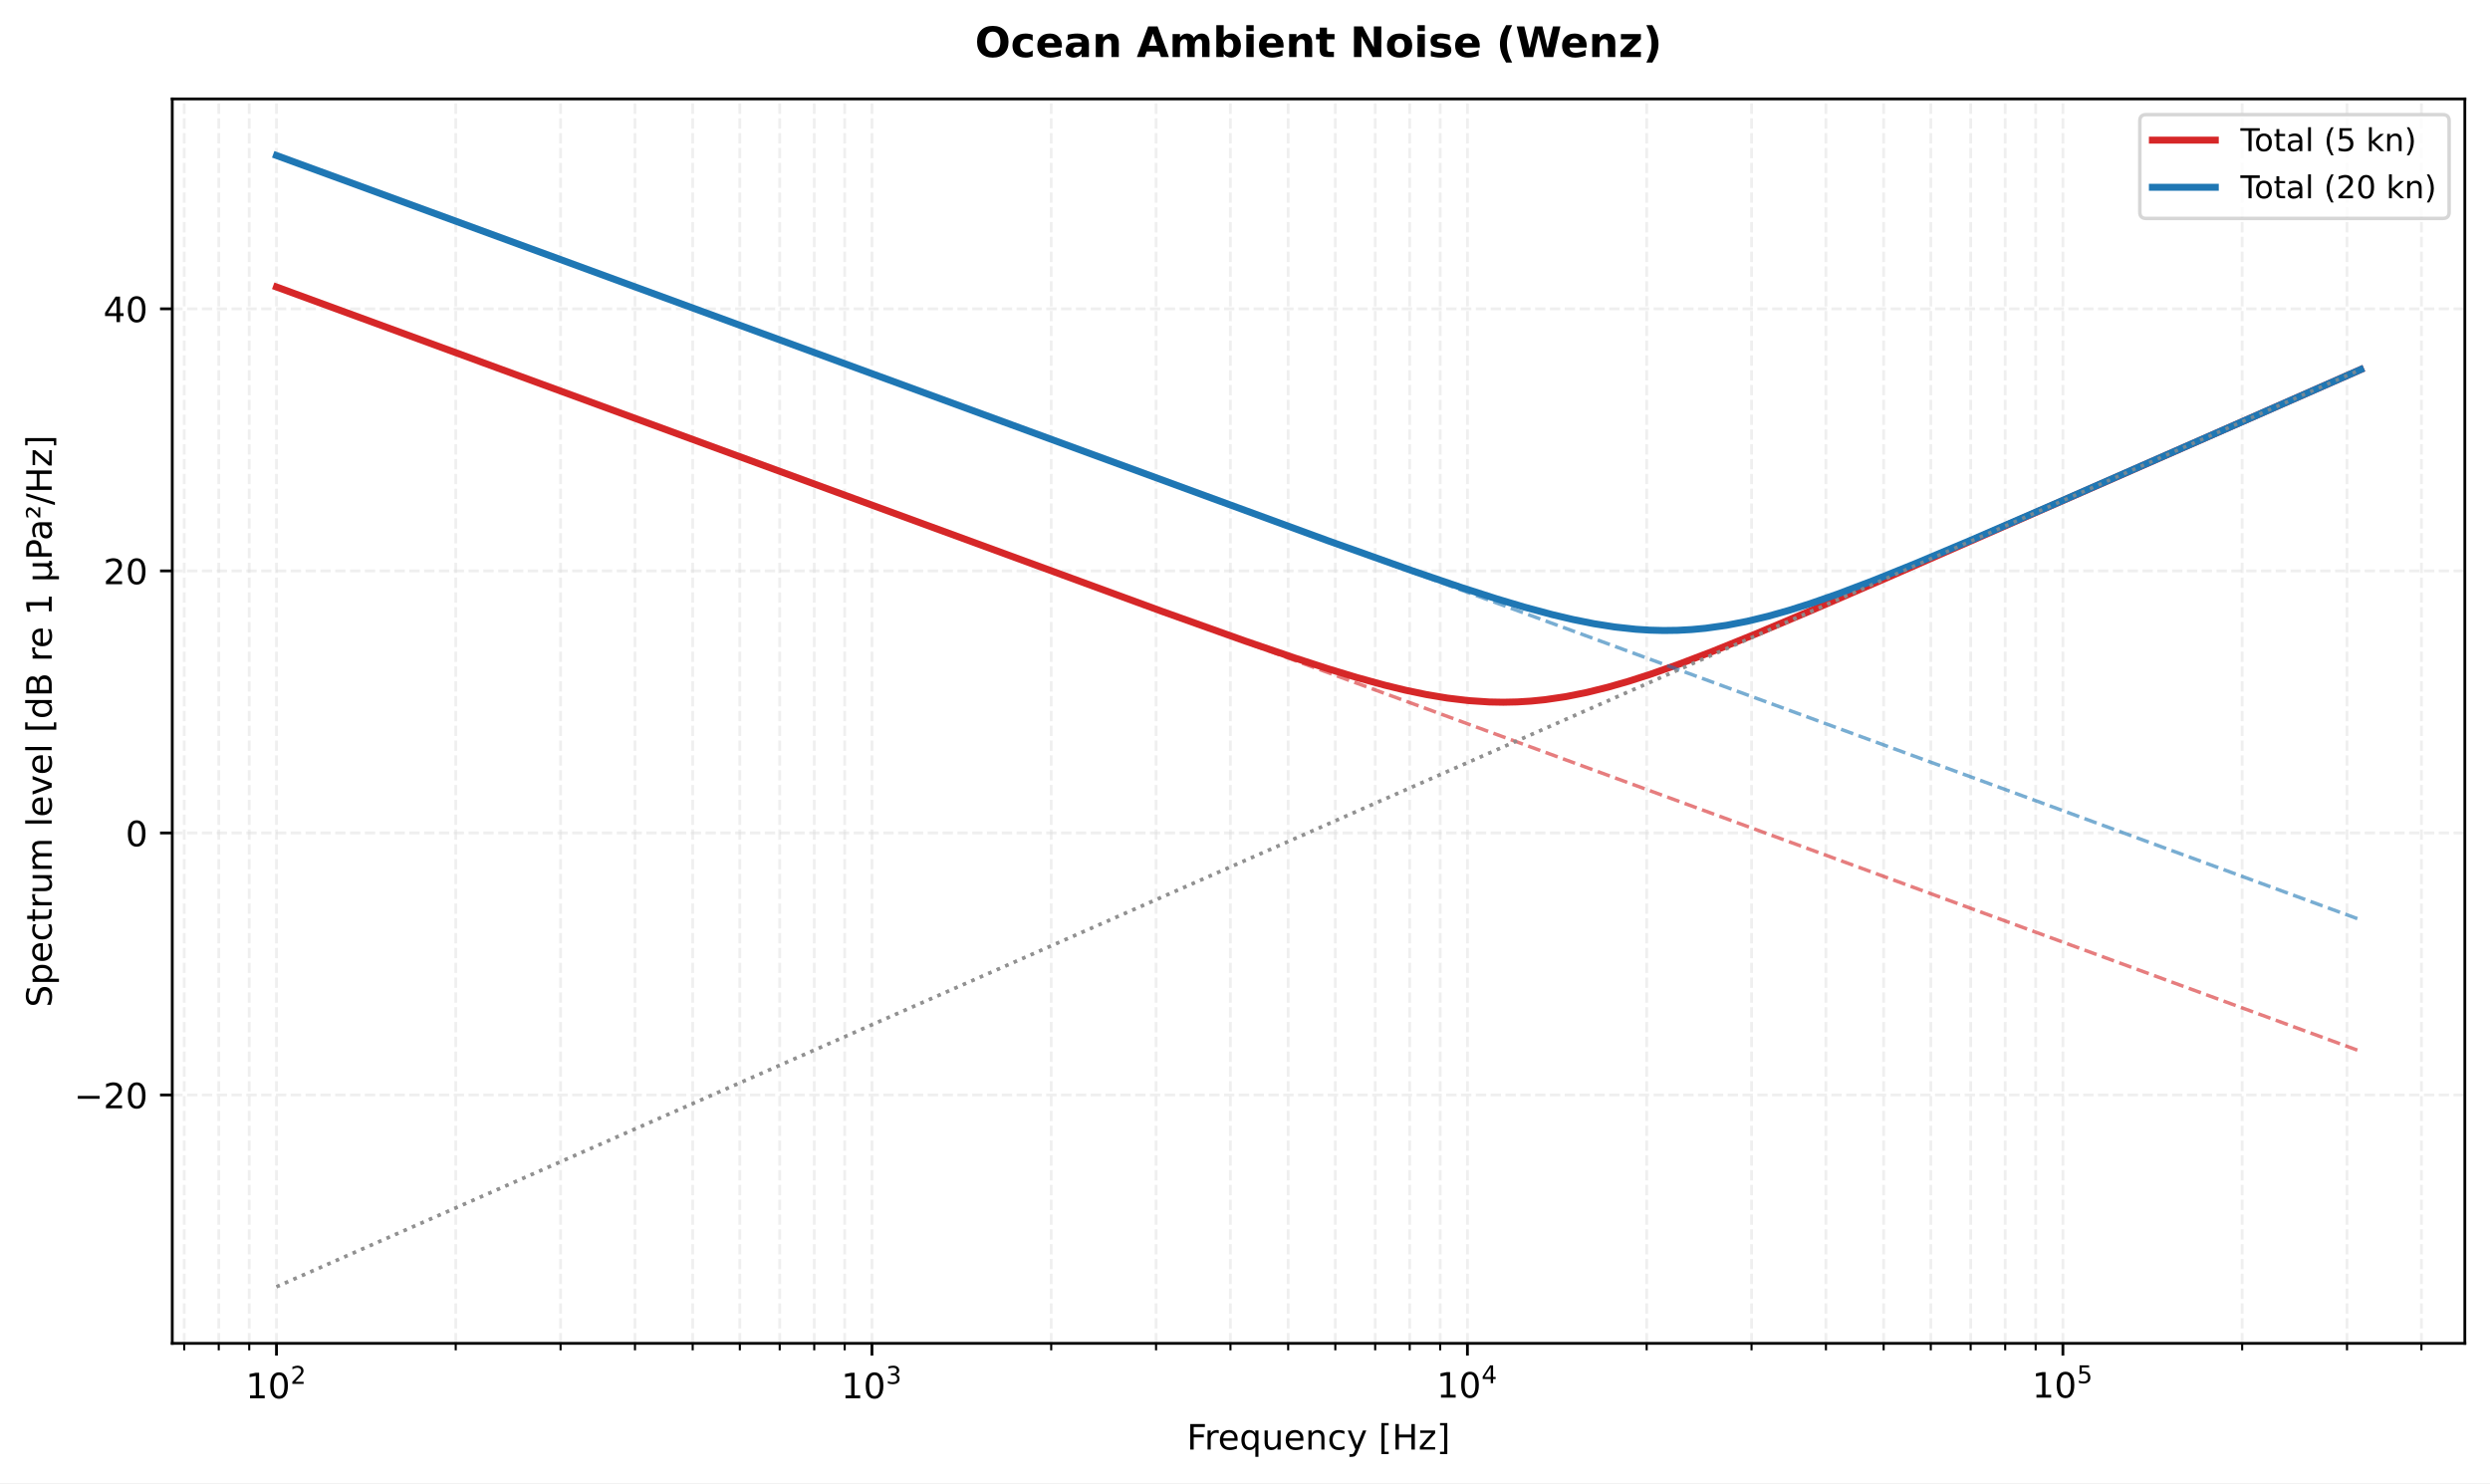
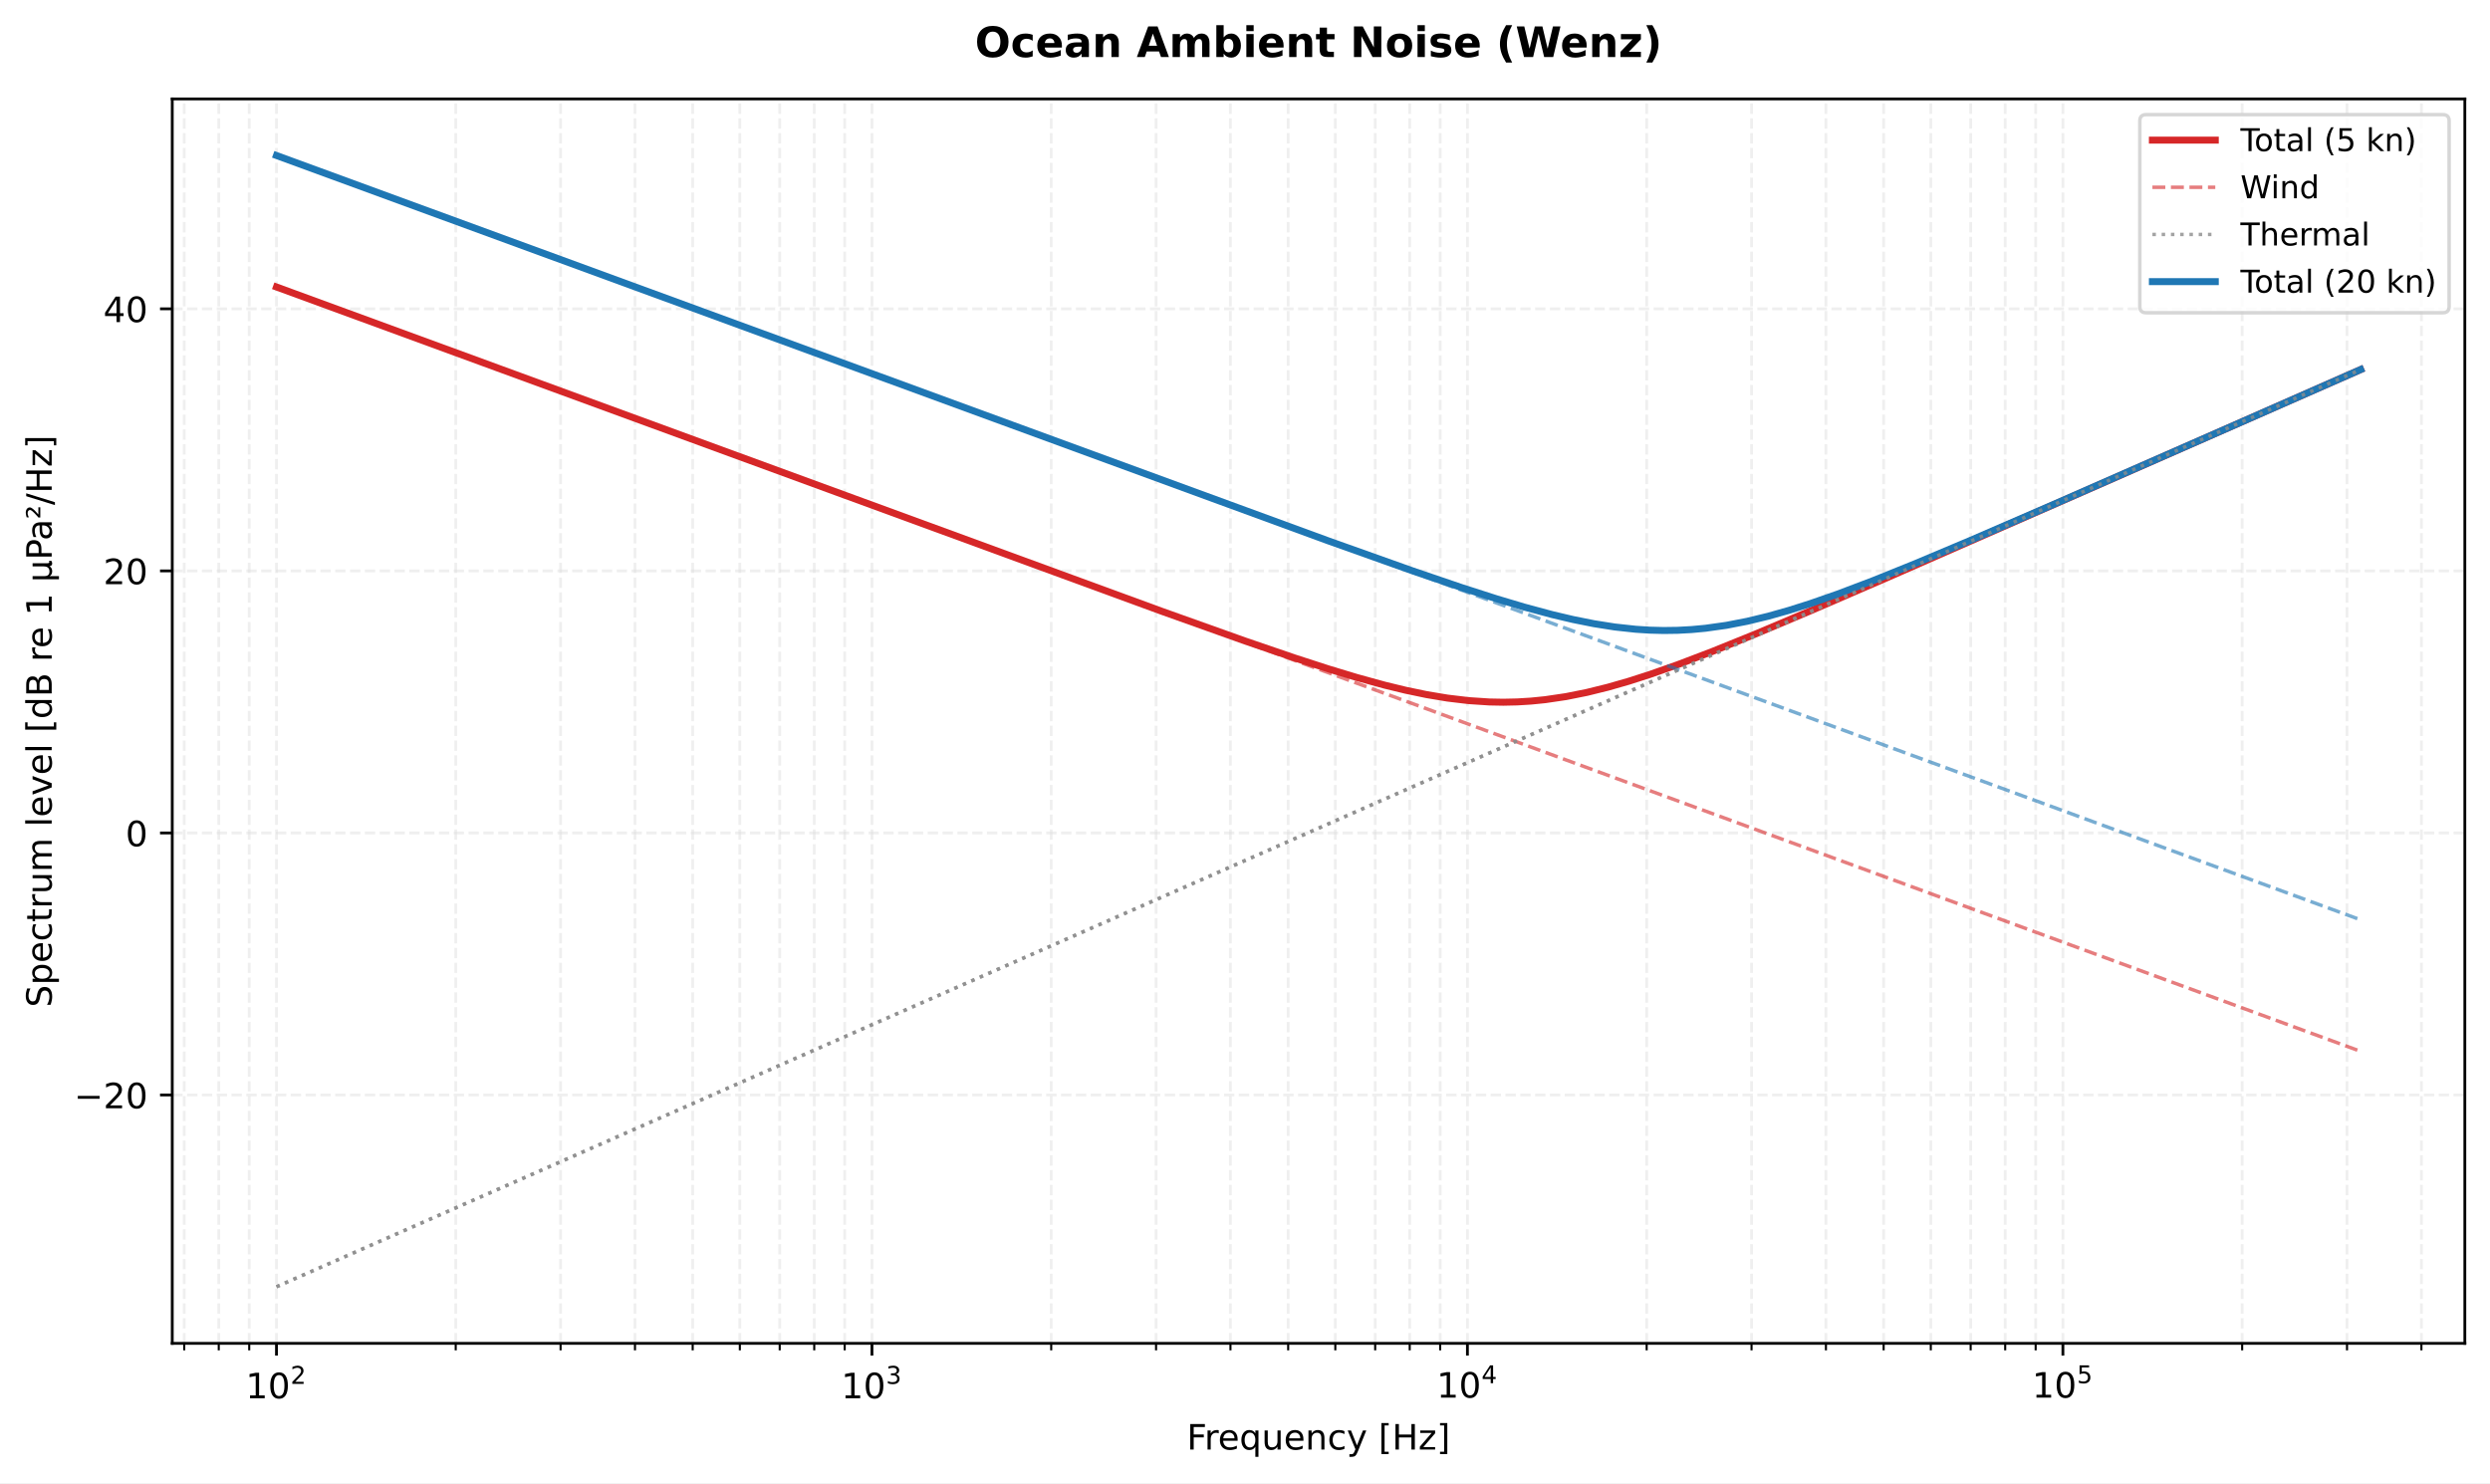
<svg xmlns="http://www.w3.org/2000/svg" xmlns:xlink="http://www.w3.org/1999/xlink" width="712.703pt" height="424.517pt" viewBox="0 0 712.703 424.517" version="1.1">
  <defs>
    <style type="text/css">*{stroke-linejoin: round; stroke-linecap: butt}</style>
  </defs>
  <g id="figure_1">
    <g id="patch_1">
      <path d="M 0 424.517  L 712.703 424.517  L 712.703 0  L 0 0  z " style="fill: #ffffff" />
    </g>
    <g id="axes_1">
      <g id="patch_2">
        <path d="M 49.305 384.513  L 705.503 384.513  L 705.503 28.318  L 49.305 28.318  z " style="fill: #ffffff" />
      </g>
      <g id="matplotlib.axis_1">
        <g id="xtick_1">
          <g id="line2d_1">
            <path d="M 79.133 384.513  L 79.133 28.318  " clip-path="url(#p67a39b781a)" style="fill: none; stroke-dasharray: 2.96,1.28; stroke-dashoffset: 0; stroke: #e0e0e0; stroke-opacity: 0.5; stroke-width: 0.8" />
          </g>
          <g id="line2d_2">
            <defs>
              <path id="m3d27035b55" d="M 0 0  L 0 3.5  " style="stroke: #000000; stroke-width: 0.8" />
            </defs>
            <g>
              <use xlink:href="#m3d27035b55" x="79.133" y="384.513" style="stroke: #000000; stroke-width: 0.8" />
            </g>
          </g>
          <g id="text_1">
            <g transform="translate(70.33263 400.9134)">
              <text>
                <tspan x="0" y="-0.675" style="font-size: 10px; font-family: 'DejaVu Sans'">1</tspan>
                <tspan x="6.362" y="-0.675" style="font-size: 10px; font-family: 'DejaVu Sans'">0</tspan>
                <tspan x="12.82" y="-4.805" style="font-size: 7px; font-family: 'DejaVu Sans'">2</tspan>
              </text>
            </g>
          </g>
        </g>
        <g id="xtick_2">
          <g id="line2d_3">
            <path d="M 249.574 384.513  L 249.574 28.318  " clip-path="url(#p67a39b781a)" style="fill: none; stroke-dasharray: 2.96,1.28; stroke-dashoffset: 0; stroke: #e0e0e0; stroke-opacity: 0.5; stroke-width: 0.8" />
          </g>
          <g id="line2d_4">
            <g>
              <use xlink:href="#m3d27035b55" x="249.574" y="384.513" style="stroke: #000000; stroke-width: 0.8" />
            </g>
          </g>
          <g id="text_2">
            <g transform="translate(240.7736 400.9134)">
              <text>
                <tspan x="0" y="-0.675" style="font-size: 10px; font-family: 'DejaVu Sans'">1</tspan>
                <tspan x="6.362" y="-0.675" style="font-size: 10px; font-family: 'DejaVu Sans'">0</tspan>
                <tspan x="12.82" y="-4.805" style="font-size: 7px; font-family: 'DejaVu Sans'">3</tspan>
              </text>
            </g>
          </g>
        </g>
        <g id="xtick_3">
          <g id="line2d_5">
            <path d="M 420.015 384.513  L 420.015 28.318  " clip-path="url(#p67a39b781a)" style="fill: none; stroke-dasharray: 2.96,1.28; stroke-dashoffset: 0; stroke: #e0e0e0; stroke-opacity: 0.5; stroke-width: 0.8" />
          </g>
          <g id="line2d_6">
            <g>
              <use xlink:href="#m3d27035b55" x="420.015" y="384.513" style="stroke: #000000; stroke-width: 0.8" />
            </g>
          </g>
          <g id="text_3">
            <g transform="translate(411.2145 400.8134)">
              <text>
                <tspan x="0" y="-0.762" style="font-size: 10px; font-family: 'DejaVu Sans'">1</tspan>
                <tspan x="6.362" y="-0.762" style="font-size: 10px; font-family: 'DejaVu Sans'">0</tspan>
                <tspan x="12.82" y="-4.892" style="font-size: 7px; font-family: 'DejaVu Sans'">4</tspan>
              </text>
            </g>
          </g>
        </g>
        <g id="xtick_4">
          <g id="line2d_7">
            <path d="M 590.455 384.513  L 590.455 28.318  " clip-path="url(#p67a39b781a)" style="fill: none; stroke-dasharray: 2.96,1.28; stroke-dashoffset: 0; stroke: #e0e0e0; stroke-opacity: 0.5; stroke-width: 0.8" />
          </g>
          <g id="line2d_8">
            <g>
              <use xlink:href="#m3d27035b55" x="590.455" y="384.513" style="stroke: #000000; stroke-width: 0.8" />
            </g>
          </g>
          <g id="text_4">
            <g transform="translate(581.6555 400.8134)">
              <text>
                <tspan x="0" y="-0.762" style="font-size: 10px; font-family: 'DejaVu Sans'">1</tspan>
                <tspan x="6.362" y="-0.762" style="font-size: 10px; font-family: 'DejaVu Sans'">0</tspan>
                <tspan x="12.82" y="-4.892" style="font-size: 7px; font-family: 'DejaVu Sans'">5</tspan>
              </text>
            </g>
          </g>
        </g>
        <g id="xtick_5">
          <g id="line2d_9">
            <path d="M 52.731 384.513  L 52.731 28.318  " clip-path="url(#p67a39b781a)" style="fill: none; stroke-dasharray: 2.96,1.28; stroke-dashoffset: 0; stroke: #e0e0e0; stroke-opacity: 0.5; stroke-width: 0.8" />
          </g>
          <g id="line2d_10">
            <defs>
              <path id="md1b22fa4b4" d="M 0 0  L 0 2  " style="stroke: #000000; stroke-width: 0.6" />
            </defs>
            <g>
              <use xlink:href="#md1b22fa4b4" x="52.731" y="384.513" style="stroke: #000000; stroke-width: 0.6" />
            </g>
          </g>
        </g>
        <g id="xtick_6">
          <g id="line2d_11">
            <path d="M 62.615 384.513  L 62.615 28.318  " clip-path="url(#p67a39b781a)" style="fill: none; stroke-dasharray: 2.96,1.28; stroke-dashoffset: 0; stroke: #e0e0e0; stroke-opacity: 0.5; stroke-width: 0.8" />
          </g>
          <g id="line2d_12">
            <g>
              <use xlink:href="#md1b22fa4b4" x="62.615" y="384.513" style="stroke: #000000; stroke-width: 0.6" />
            </g>
          </g>
        </g>
        <g id="xtick_7">
          <g id="line2d_13">
            <path d="M 71.334 384.513  L 71.334 28.318  " clip-path="url(#p67a39b781a)" style="fill: none; stroke-dasharray: 2.96,1.28; stroke-dashoffset: 0; stroke: #e0e0e0; stroke-opacity: 0.5; stroke-width: 0.8" />
          </g>
          <g id="line2d_14">
            <g>
              <use xlink:href="#md1b22fa4b4" x="71.334" y="384.513" style="stroke: #000000; stroke-width: 0.6" />
            </g>
          </g>
        </g>
        <g id="xtick_8">
          <g id="line2d_15">
            <path d="M 130.44 384.513  L 130.44 28.318  " clip-path="url(#p67a39b781a)" style="fill: none; stroke-dasharray: 2.96,1.28; stroke-dashoffset: 0; stroke: #e0e0e0; stroke-opacity: 0.5; stroke-width: 0.8" />
          </g>
          <g id="line2d_16">
            <g>
              <use xlink:href="#md1b22fa4b4" x="130.44" y="384.513" style="stroke: #000000; stroke-width: 0.6" />
            </g>
          </g>
        </g>
        <g id="xtick_9">
          <g id="line2d_17">
            <path d="M 160.454 384.513  L 160.454 28.318  " clip-path="url(#p67a39b781a)" style="fill: none; stroke-dasharray: 2.96,1.28; stroke-dashoffset: 0; stroke: #e0e0e0; stroke-opacity: 0.5; stroke-width: 0.8" />
          </g>
          <g id="line2d_18">
            <g>
              <use xlink:href="#md1b22fa4b4" x="160.454" y="384.513" style="stroke: #000000; stroke-width: 0.6" />
            </g>
          </g>
        </g>
        <g id="xtick_10">
          <g id="line2d_19">
            <path d="M 181.748 384.513  L 181.748 28.318  " clip-path="url(#p67a39b781a)" style="fill: none; stroke-dasharray: 2.96,1.28; stroke-dashoffset: 0; stroke: #e0e0e0; stroke-opacity: 0.5; stroke-width: 0.8" />
          </g>
          <g id="line2d_20">
            <g>
              <use xlink:href="#md1b22fa4b4" x="181.748" y="384.513" style="stroke: #000000; stroke-width: 0.6" />
            </g>
          </g>
        </g>
        <g id="xtick_11">
          <g id="line2d_21">
            <path d="M 198.266 384.513  L 198.266 28.318  " clip-path="url(#p67a39b781a)" style="fill: none; stroke-dasharray: 2.96,1.28; stroke-dashoffset: 0; stroke: #e0e0e0; stroke-opacity: 0.5; stroke-width: 0.8" />
          </g>
          <g id="line2d_22">
            <g>
              <use xlink:href="#md1b22fa4b4" x="198.266" y="384.513" style="stroke: #000000; stroke-width: 0.6" />
            </g>
          </g>
        </g>
        <g id="xtick_12">
          <g id="line2d_23">
            <path d="M 211.761 384.513  L 211.761 28.318  " clip-path="url(#p67a39b781a)" style="fill: none; stroke-dasharray: 2.96,1.28; stroke-dashoffset: 0; stroke: #e0e0e0; stroke-opacity: 0.5; stroke-width: 0.8" />
          </g>
          <g id="line2d_24">
            <g>
              <use xlink:href="#md1b22fa4b4" x="211.761" y="384.513" style="stroke: #000000; stroke-width: 0.6" />
            </g>
          </g>
        </g>
        <g id="xtick_13">
          <g id="line2d_25">
            <path d="M 223.172 384.513  L 223.172 28.318  " clip-path="url(#p67a39b781a)" style="fill: none; stroke-dasharray: 2.96,1.28; stroke-dashoffset: 0; stroke: #e0e0e0; stroke-opacity: 0.5; stroke-width: 0.8" />
          </g>
          <g id="line2d_26">
            <g>
              <use xlink:href="#md1b22fa4b4" x="223.172" y="384.513" style="stroke: #000000; stroke-width: 0.6" />
            </g>
          </g>
        </g>
        <g id="xtick_14">
          <g id="line2d_27">
            <path d="M 233.056 384.513  L 233.056 28.318  " clip-path="url(#p67a39b781a)" style="fill: none; stroke-dasharray: 2.96,1.28; stroke-dashoffset: 0; stroke: #e0e0e0; stroke-opacity: 0.5; stroke-width: 0.8" />
          </g>
          <g id="line2d_28">
            <g>
              <use xlink:href="#md1b22fa4b4" x="233.056" y="384.513" style="stroke: #000000; stroke-width: 0.6" />
            </g>
          </g>
        </g>
        <g id="xtick_15">
          <g id="line2d_29">
            <path d="M 241.775 384.513  L 241.775 28.318  " clip-path="url(#p67a39b781a)" style="fill: none; stroke-dasharray: 2.96,1.28; stroke-dashoffset: 0; stroke: #e0e0e0; stroke-opacity: 0.5; stroke-width: 0.8" />
          </g>
          <g id="line2d_30">
            <g>
              <use xlink:href="#md1b22fa4b4" x="241.775" y="384.513" style="stroke: #000000; stroke-width: 0.6" />
            </g>
          </g>
        </g>
        <g id="xtick_16">
          <g id="line2d_31">
            <path d="M 300.881 384.513  L 300.881 28.318  " clip-path="url(#p67a39b781a)" style="fill: none; stroke-dasharray: 2.96,1.28; stroke-dashoffset: 0; stroke: #e0e0e0; stroke-opacity: 0.5; stroke-width: 0.8" />
          </g>
          <g id="line2d_32">
            <g>
              <use xlink:href="#md1b22fa4b4" x="300.881" y="384.513" style="stroke: #000000; stroke-width: 0.6" />
            </g>
          </g>
        </g>
        <g id="xtick_17">
          <g id="line2d_33">
            <path d="M 330.895 384.513  L 330.895 28.318  " clip-path="url(#p67a39b781a)" style="fill: none; stroke-dasharray: 2.96,1.28; stroke-dashoffset: 0; stroke: #e0e0e0; stroke-opacity: 0.5; stroke-width: 0.8" />
          </g>
          <g id="line2d_34">
            <g>
              <use xlink:href="#md1b22fa4b4" x="330.895" y="384.513" style="stroke: #000000; stroke-width: 0.6" />
            </g>
          </g>
        </g>
        <g id="xtick_18">
          <g id="line2d_35">
            <path d="M 352.189 384.513  L 352.189 28.318  " clip-path="url(#p67a39b781a)" style="fill: none; stroke-dasharray: 2.96,1.28; stroke-dashoffset: 0; stroke: #e0e0e0; stroke-opacity: 0.5; stroke-width: 0.8" />
          </g>
          <g id="line2d_36">
            <g>
              <use xlink:href="#md1b22fa4b4" x="352.189" y="384.513" style="stroke: #000000; stroke-width: 0.6" />
            </g>
          </g>
        </g>
        <g id="xtick_19">
          <g id="line2d_37">
            <path d="M 368.707 384.513  L 368.707 28.318  " clip-path="url(#p67a39b781a)" style="fill: none; stroke-dasharray: 2.96,1.28; stroke-dashoffset: 0; stroke: #e0e0e0; stroke-opacity: 0.5; stroke-width: 0.8" />
          </g>
          <g id="line2d_38">
            <g>
              <use xlink:href="#md1b22fa4b4" x="368.707" y="384.513" style="stroke: #000000; stroke-width: 0.6" />
            </g>
          </g>
        </g>
        <g id="xtick_20">
          <g id="line2d_39">
            <path d="M 382.202 384.513  L 382.202 28.318  " clip-path="url(#p67a39b781a)" style="fill: none; stroke-dasharray: 2.96,1.28; stroke-dashoffset: 0; stroke: #e0e0e0; stroke-opacity: 0.5; stroke-width: 0.8" />
          </g>
          <g id="line2d_40">
            <g>
              <use xlink:href="#md1b22fa4b4" x="382.202" y="384.513" style="stroke: #000000; stroke-width: 0.6" />
            </g>
          </g>
        </g>
        <g id="xtick_21">
          <g id="line2d_41">
            <path d="M 393.613 384.513  L 393.613 28.318  " clip-path="url(#p67a39b781a)" style="fill: none; stroke-dasharray: 2.96,1.28; stroke-dashoffset: 0; stroke: #e0e0e0; stroke-opacity: 0.5; stroke-width: 0.8" />
          </g>
          <g id="line2d_42">
            <g>
              <use xlink:href="#md1b22fa4b4" x="393.613" y="384.513" style="stroke: #000000; stroke-width: 0.6" />
            </g>
          </g>
        </g>
        <g id="xtick_22">
          <g id="line2d_43">
            <path d="M 403.497 384.513  L 403.497 28.318  " clip-path="url(#p67a39b781a)" style="fill: none; stroke-dasharray: 2.96,1.28; stroke-dashoffset: 0; stroke: #e0e0e0; stroke-opacity: 0.5; stroke-width: 0.8" />
          </g>
          <g id="line2d_44">
            <g>
              <use xlink:href="#md1b22fa4b4" x="403.497" y="384.513" style="stroke: #000000; stroke-width: 0.6" />
            </g>
          </g>
        </g>
        <g id="xtick_23">
          <g id="line2d_45">
            <path d="M 412.216 384.513  L 412.216 28.318  " clip-path="url(#p67a39b781a)" style="fill: none; stroke-dasharray: 2.96,1.28; stroke-dashoffset: 0; stroke: #e0e0e0; stroke-opacity: 0.5; stroke-width: 0.8" />
          </g>
          <g id="line2d_46">
            <g>
              <use xlink:href="#md1b22fa4b4" x="412.216" y="384.513" style="stroke: #000000; stroke-width: 0.6" />
            </g>
          </g>
        </g>
        <g id="xtick_24">
          <g id="line2d_47">
            <path d="M 471.322 384.513  L 471.322 28.318  " clip-path="url(#p67a39b781a)" style="fill: none; stroke-dasharray: 2.96,1.28; stroke-dashoffset: 0; stroke: #e0e0e0; stroke-opacity: 0.5; stroke-width: 0.8" />
          </g>
          <g id="line2d_48">
            <g>
              <use xlink:href="#md1b22fa4b4" x="471.322" y="384.513" style="stroke: #000000; stroke-width: 0.6" />
            </g>
          </g>
        </g>
        <g id="xtick_25">
          <g id="line2d_49">
            <path d="M 501.336 384.513  L 501.336 28.318  " clip-path="url(#p67a39b781a)" style="fill: none; stroke-dasharray: 2.96,1.28; stroke-dashoffset: 0; stroke: #e0e0e0; stroke-opacity: 0.5; stroke-width: 0.8" />
          </g>
          <g id="line2d_50">
            <g>
              <use xlink:href="#md1b22fa4b4" x="501.336" y="384.513" style="stroke: #000000; stroke-width: 0.6" />
            </g>
          </g>
        </g>
        <g id="xtick_26">
          <g id="line2d_51">
            <path d="M 522.63 384.513  L 522.63 28.318  " clip-path="url(#p67a39b781a)" style="fill: none; stroke-dasharray: 2.96,1.28; stroke-dashoffset: 0; stroke: #e0e0e0; stroke-opacity: 0.5; stroke-width: 0.8" />
          </g>
          <g id="line2d_52">
            <g>
              <use xlink:href="#md1b22fa4b4" x="522.63" y="384.513" style="stroke: #000000; stroke-width: 0.6" />
            </g>
          </g>
        </g>
        <g id="xtick_27">
          <g id="line2d_53">
            <path d="M 539.148 384.513  L 539.148 28.318  " clip-path="url(#p67a39b781a)" style="fill: none; stroke-dasharray: 2.96,1.28; stroke-dashoffset: 0; stroke: #e0e0e0; stroke-opacity: 0.5; stroke-width: 0.8" />
          </g>
          <g id="line2d_54">
            <g>
              <use xlink:href="#md1b22fa4b4" x="539.148" y="384.513" style="stroke: #000000; stroke-width: 0.6" />
            </g>
          </g>
        </g>
        <g id="xtick_28">
          <g id="line2d_55">
            <path d="M 552.643 384.513  L 552.643 28.318  " clip-path="url(#p67a39b781a)" style="fill: none; stroke-dasharray: 2.96,1.28; stroke-dashoffset: 0; stroke: #e0e0e0; stroke-opacity: 0.5; stroke-width: 0.8" />
          </g>
          <g id="line2d_56">
            <g>
              <use xlink:href="#md1b22fa4b4" x="552.643" y="384.513" style="stroke: #000000; stroke-width: 0.6" />
            </g>
          </g>
        </g>
        <g id="xtick_29">
          <g id="line2d_57">
            <path d="M 564.054 384.513  L 564.054 28.318  " clip-path="url(#p67a39b781a)" style="fill: none; stroke-dasharray: 2.96,1.28; stroke-dashoffset: 0; stroke: #e0e0e0; stroke-opacity: 0.5; stroke-width: 0.8" />
          </g>
          <g id="line2d_58">
            <g>
              <use xlink:href="#md1b22fa4b4" x="564.054" y="384.513" style="stroke: #000000; stroke-width: 0.6" />
            </g>
          </g>
        </g>
        <g id="xtick_30">
          <g id="line2d_59">
            <path d="M 573.938 384.513  L 573.938 28.318  " clip-path="url(#p67a39b781a)" style="fill: none; stroke-dasharray: 2.96,1.28; stroke-dashoffset: 0; stroke: #e0e0e0; stroke-opacity: 0.5; stroke-width: 0.8" />
          </g>
          <g id="line2d_60">
            <g>
              <use xlink:href="#md1b22fa4b4" x="573.938" y="384.513" style="stroke: #000000; stroke-width: 0.6" />
            </g>
          </g>
        </g>
        <g id="xtick_31">
          <g id="line2d_61">
            <path d="M 582.657 384.513  L 582.657 28.318  " clip-path="url(#p67a39b781a)" style="fill: none; stroke-dasharray: 2.96,1.28; stroke-dashoffset: 0; stroke: #e0e0e0; stroke-opacity: 0.5; stroke-width: 0.8" />
          </g>
          <g id="line2d_62">
            <g>
              <use xlink:href="#md1b22fa4b4" x="582.657" y="384.513" style="stroke: #000000; stroke-width: 0.6" />
            </g>
          </g>
        </g>
        <g id="xtick_32">
          <g id="line2d_63">
            <path d="M 641.763 384.513  L 641.763 28.318  " clip-path="url(#p67a39b781a)" style="fill: none; stroke-dasharray: 2.96,1.28; stroke-dashoffset: 0; stroke: #e0e0e0; stroke-opacity: 0.5; stroke-width: 0.8" />
          </g>
          <g id="line2d_64">
            <g>
              <use xlink:href="#md1b22fa4b4" x="641.763" y="384.513" style="stroke: #000000; stroke-width: 0.6" />
            </g>
          </g>
        </g>
        <g id="xtick_33">
          <g id="line2d_65">
            <path d="M 671.776 384.513  L 671.776 28.318  " clip-path="url(#p67a39b781a)" style="fill: none; stroke-dasharray: 2.96,1.28; stroke-dashoffset: 0; stroke: #e0e0e0; stroke-opacity: 0.5; stroke-width: 0.8" />
          </g>
          <g id="line2d_66">
            <g>
              <use xlink:href="#md1b22fa4b4" x="671.776" y="384.513" style="stroke: #000000; stroke-width: 0.6" />
            </g>
          </g>
        </g>
        <g id="xtick_34">
          <g id="line2d_67">
            <path d="M 693.071 384.513  L 693.071 28.318  " clip-path="url(#p67a39b781a)" style="fill: none; stroke-dasharray: 2.96,1.28; stroke-dashoffset: 0; stroke: #e0e0e0; stroke-opacity: 0.5; stroke-width: 0.8" />
          </g>
          <g id="line2d_68">
            <g>
              <use xlink:href="#md1b22fa4b4" x="693.071" y="384.513" style="stroke: #000000; stroke-width: 0.6" />
            </g>
          </g>
        </g>
        <g id="text_5">
          <text style="font-size: 10px; font-family: 'DejaVu Sans', 'Bitstream Vera Sans', 'Computer Modern Sans Serif', 'Lucida Grande', 'Verdana', 'Geneva', 'Lucid', 'Arial', 'Helvetica', 'Avant Garde', sans-serif; text-anchor: middle" x="377.404" y="414.914" transform="rotate(-0 377.4043 414.9142)">Frequency [Hz]</text>
        </g>
      </g>
      <g id="matplotlib.axis_2">
        <g id="ytick_1">
          <g id="line2d_69">
            <path d="M 49.305 313.427  L 705.503 313.427  " clip-path="url(#p67a39b781a)" style="fill: none; stroke-dasharray: 2.96,1.28; stroke-dashoffset: 0; stroke: #e0e0e0; stroke-opacity: 0.5; stroke-width: 0.8" />
          </g>
          <g id="line2d_70">
            <defs>
              <path id="mef640d9f3a" d="M 0 0  L -3.5 0  " style="stroke: #000000; stroke-width: 0.8" />
            </defs>
            <g>
              <use xlink:href="#mef640d9f3a" x="49.305" y="313.427" style="stroke: #000000; stroke-width: 0.8" />
            </g>
          </g>
          <g id="text_6">
            <text style="font-size: 10px; font-family: 'DejaVu Sans', 'Bitstream Vera Sans', 'Computer Modern Sans Serif', 'Lucida Grande', 'Verdana', 'Geneva', 'Lucid', 'Arial', 'Helvetica', 'Avant Garde', sans-serif; text-anchor: end" x="42.305" y="317.226" transform="rotate(-0 42.30547 317.2257)">−20</text>
          </g>
        </g>
        <g id="ytick_2">
          <g id="line2d_71">
            <path d="M 49.305 238.416  L 705.503 238.416  " clip-path="url(#p67a39b781a)" style="fill: none; stroke-dasharray: 2.96,1.28; stroke-dashoffset: 0; stroke: #e0e0e0; stroke-opacity: 0.5; stroke-width: 0.8" />
          </g>
          <g id="line2d_72">
            <g>
              <use xlink:href="#mef640d9f3a" x="49.305" y="238.416" style="stroke: #000000; stroke-width: 0.8" />
            </g>
          </g>
          <g id="text_7">
            <text style="font-size: 10px; font-family: 'DejaVu Sans', 'Bitstream Vera Sans', 'Computer Modern Sans Serif', 'Lucida Grande', 'Verdana', 'Geneva', 'Lucid', 'Arial', 'Helvetica', 'Avant Garde', sans-serif; text-anchor: end" x="42.305" y="242.215" transform="rotate(-0 42.30547 242.2147)">0</text>
          </g>
        </g>
        <g id="ytick_3">
          <g id="line2d_73">
            <path d="M 49.305 163.405  L 705.503 163.405  " clip-path="url(#p67a39b781a)" style="fill: none; stroke-dasharray: 2.96,1.28; stroke-dashoffset: 0; stroke: #e0e0e0; stroke-opacity: 0.5; stroke-width: 0.8" />
          </g>
          <g id="line2d_74">
            <g>
              <use xlink:href="#mef640d9f3a" x="49.305" y="163.405" style="stroke: #000000; stroke-width: 0.8" />
            </g>
          </g>
          <g id="text_8">
            <text style="font-size: 10px; font-family: 'DejaVu Sans', 'Bitstream Vera Sans', 'Computer Modern Sans Serif', 'Lucida Grande', 'Verdana', 'Geneva', 'Lucid', 'Arial', 'Helvetica', 'Avant Garde', sans-serif; text-anchor: end" x="42.305" y="167.204" transform="rotate(-0 42.30547 167.2038)">20</text>
          </g>
        </g>
        <g id="ytick_4">
          <g id="line2d_75">
            <path d="M 49.305 88.394  L 705.503 88.394  " clip-path="url(#p67a39b781a)" style="fill: none; stroke-dasharray: 2.96,1.28; stroke-dashoffset: 0; stroke: #e0e0e0; stroke-opacity: 0.5; stroke-width: 0.8" />
          </g>
          <g id="line2d_76">
            <g>
              <use xlink:href="#mef640d9f3a" x="49.305" y="88.394" style="stroke: #000000; stroke-width: 0.8" />
            </g>
          </g>
          <g id="text_9">
            <text style="font-size: 10px; font-family: 'DejaVu Sans', 'Bitstream Vera Sans', 'Computer Modern Sans Serif', 'Lucida Grande', 'Verdana', 'Geneva', 'Lucid', 'Arial', 'Helvetica', 'Avant Garde', sans-serif; text-anchor: end" x="42.305" y="92.193" transform="rotate(-0 42.30547 92.19281)">40</text>
          </g>
        </g>
        <g id="text_10">
          <text style="font-size: 10px; font-family: 'DejaVu Sans', 'Bitstream Vera Sans', 'Computer Modern Sans Serif', 'Lucida Grande', 'Verdana', 'Geneva', 'Lucid', 'Arial', 'Helvetica', 'Avant Garde', sans-serif; text-anchor: middle" x="14.798" y="206.416" transform="rotate(-90 14.79844 206.4158)">Spectrum level [dB re 1 µPa²/Hz]</text>
        </g>
      </g>
      <g id="line2d_77">
        <path d="M 79.133 82.143  L 332.514 174.963  L 356.455 183.502  L 370.421 188.283  L 380.397 191.516  L 388.378 193.928  L 396.358 196.119  L 402.343 197.572  L 408.329 198.818  L 414.314 199.819  L 420.3 200.534  L 426.285 200.929  L 430.275 201.002  L 434.265 200.917  L 438.256 200.674  L 442.246 200.273  L 448.231 199.39  L 454.217 198.191  L 460.202 196.712  L 466.188 194.994  L 472.173 193.075  L 480.153 190.27  L 490.129 186.472  L 502.1 181.631  L 518.061 174.902  L 542.002 164.538  L 593.876 141.779  L 675.676 105.784  L 675.676 105.784  " clip-path="url(#p67a39b781a)" style="fill: none; stroke: #d62728; stroke-width: 2; stroke-linecap: square" />
      </g>
      <g id="line2d_78">
        <path d="M 79.133 82.143  L 675.676 300.925  L 675.676 300.925  " clip-path="url(#p67a39b781a)" style="fill: none; stroke-dasharray: 3.7,1.6; stroke-dashoffset: 0; stroke: #d62728; stroke-opacity: 0.6" />
      </g>
      <g id="line2d_79">
        <path d="M 79.133 368.323  L 675.676 105.784  L 675.676 105.784  " clip-path="url(#p67a39b781a)" style="fill: none; stroke-dasharray: 1,1.65; stroke-dashoffset: 0; stroke: #8c8c8c; stroke-opacity: 0.8" />
      </g>
      <g id="line2d_80">
        <path d="M 79.133 44.509  L 380.397 154.883  L 404.339 163.407  L 418.304 168.167  L 428.28 171.374  L 436.261 173.757  L 444.241 175.907  L 450.226 177.32  L 456.212 178.519  L 462.197 179.464  L 468.183 180.115  L 472.173 180.37  L 476.163 180.472  L 480.153 180.418  L 484.144 180.204  L 488.134 179.833  L 494.119 178.992  L 500.105 177.831  L 506.09 176.385  L 512.075 174.695  L 518.061 172.799  L 526.041 170.018  L 536.017 166.241  L 547.988 161.415  L 563.949 154.697  L 587.89 144.339  L 639.764 121.583  L 675.676 105.783  L 675.676 105.783  " clip-path="url(#p67a39b781a)" style="fill: none; stroke: #1f77b4; stroke-width: 2; stroke-linecap: square" />
      </g>
      <g id="line2d_81">
        <path d="M 79.133 44.509  L 675.676 263.291  L 675.676 263.291  " clip-path="url(#p67a39b781a)" style="fill: none; stroke-dasharray: 3.7,1.6; stroke-dashoffset: 0; stroke: #1f77b4; stroke-opacity: 0.6" />
      </g>
      <g id="line2d_82">
        <path d="M 79.133 368.323  L 675.676 105.784  L 675.676 105.784  " clip-path="url(#p67a39b781a)" style="fill: none; stroke-dasharray: 1,1.65; stroke-dashoffset: 0; stroke: #8c8c8c; stroke-opacity: 0.8" />
      </g>
      <g id="patch_3">
        <path d="M 49.305 384.513  L 49.305 28.318  " style="fill: none; stroke: #000000; stroke-width: 0.8; stroke-linejoin: miter; stroke-linecap: square" />
      </g>
      <g id="patch_4">
        <path d="M 705.503 384.513  L 705.503 28.318  " style="fill: none; stroke: #000000; stroke-width: 0.8; stroke-linejoin: miter; stroke-linecap: square" />
      </g>
      <g id="patch_5">
        <path d="M 49.305 384.513  L 705.503 384.513  " style="fill: none; stroke: #000000; stroke-width: 0.8; stroke-linejoin: miter; stroke-linecap: square" />
      </g>
      <g id="patch_6">
        <path d="M 49.305 28.318  L 705.503 28.318  " style="fill: none; stroke: #000000; stroke-width: 0.8; stroke-linejoin: miter; stroke-linecap: square" />
      </g>
      <g id="text_11">
        <text style="font-weight: 700; font-size: 12px; font-family: 'DejaVu Sans', 'Bitstream Vera Sans', 'Computer Modern Sans Serif', 'Lucida Grande', 'Verdana', 'Geneva', 'Lucid', 'Arial', 'Helvetica', 'Avant Garde', sans-serif; text-anchor: middle" x="377.404" y="16.318" transform="rotate(-0 377.4043 16.31812)">Ocean Ambient Noise (Wenz)</text>
      </g>
      <g id="legend_1">
        <g id="patch_7">
-           <path d="M 614.273 62.52  L 699.203 62.52  Q 701.003 62.52 701.003 60.72  L 701.003 34.618  Q 701.003 32.818 699.203 32.818  L 614.273 32.818  Q 612.473 32.818 612.473 34.618  L 612.473 60.72  Q 612.473 62.52 614.273 62.52  z " style="fill: #ffffff; opacity: 0.8; stroke: #cccccc; stroke-linejoin: miter" />
+           <path d="M 614.273 89.521  L 699.203 89.521  Q 701.003 89.521 701.003 87.721  L 701.003 34.618  Q 701.003 32.818 699.203 32.818  L 614.273 32.818  Q 612.473 32.818 612.473 34.618  L 612.473 87.721  Q 612.473 89.521 614.273 89.521  z " style="fill: #ffffff; opacity: 0.8; stroke: #cccccc; stroke-linejoin: miter" />
        </g>
        <g id="line2d_83">
          <path d="M 616.073 40.107  L 625.073 40.107  L 634.073 40.107  " style="fill: none; stroke: #d62728; stroke-width: 2; stroke-linecap: square" />
        </g>
        <g id="text_12">
          <text style="font-size: 9px; font-family: 'DejaVu Sans', 'Bitstream Vera Sans', 'Computer Modern Sans Serif', 'Lucida Grande', 'Verdana', 'Geneva', 'Lucid', 'Arial', 'Helvetica', 'Avant Garde', sans-serif; text-anchor: start" x="641.273" y="43.257" transform="rotate(-0 641.2727 43.25672)">Total (5 kn)</text>
        </g>
        <g id="line2d_84">
-           <path d="M 616.073 53.607  L 625.073 53.607  L 634.073 53.607  " style="fill: none; stroke: #1f77b4; stroke-width: 2; stroke-linecap: square" />
+           <path d="M 616.073 53.607  L 625.073 53.607  L 634.073 53.607  " style="fill: none; stroke-dasharray: 3.7,1.6; stroke-dashoffset: 0; stroke: #d62728; stroke-opacity: 0.6" />
        </g>
        <g id="text_13">
-           <text style="font-size: 9px; font-family: 'DejaVu Sans', 'Bitstream Vera Sans', 'Computer Modern Sans Serif', 'Lucida Grande', 'Verdana', 'Geneva', 'Lucid', 'Arial', 'Helvetica', 'Avant Garde', sans-serif; text-anchor: start" x="641.273" y="56.757" transform="rotate(-0 641.2727 56.75742)">Total (20 kn)</text>
+           <text style="font-size: 9px; font-family: 'DejaVu Sans', 'Bitstream Vera Sans', 'Computer Modern Sans Serif', 'Lucida Grande', 'Verdana', 'Geneva', 'Lucid', 'Arial', 'Helvetica', 'Avant Garde', sans-serif; text-anchor: start" x="641.273" y="56.757" transform="rotate(-0 641.2727 56.75742)">Wind</text>
+         </g>
+         <g id="line2d_85">
+           <path d="M 616.073 67.108  L 625.073 67.108  L 634.073 67.108  " style="fill: none; stroke-dasharray: 1,1.65; stroke-dashoffset: 0; stroke: #8c8c8c; stroke-opacity: 0.8" />
+         </g>
+         <g id="text_14">
+           <text style="font-size: 9px; font-family: 'DejaVu Sans', 'Bitstream Vera Sans', 'Computer Modern Sans Serif', 'Lucida Grande', 'Verdana', 'Geneva', 'Lucid', 'Arial', 'Helvetica', 'Avant Garde', sans-serif; text-anchor: start" x="641.273" y="70.258" transform="rotate(-0 641.2727 70.25813)">Thermal</text>
+         </g>
+         <g id="line2d_86">
+           <path d="M 616.073 80.609  L 625.073 80.609  L 634.073 80.609  " style="fill: none; stroke: #1f77b4; stroke-width: 2; stroke-linecap: square" />
+         </g>
+         <g id="text_15">
+           <text style="font-size: 9px; font-family: 'DejaVu Sans', 'Bitstream Vera Sans', 'Computer Modern Sans Serif', 'Lucida Grande', 'Verdana', 'Geneva', 'Lucid', 'Arial', 'Helvetica', 'Avant Garde', sans-serif; text-anchor: start" x="641.273" y="83.759" transform="rotate(-0 641.2727 83.75883)">Total (20 kn)</text>
        </g>
      </g>
    </g>
  </g>
  <defs>
    <clipPath id="p67a39b781a">
      <rect x="49.305" y="28.318" width="656.198" height="356.195" />
    </clipPath>
  </defs>
</svg>
